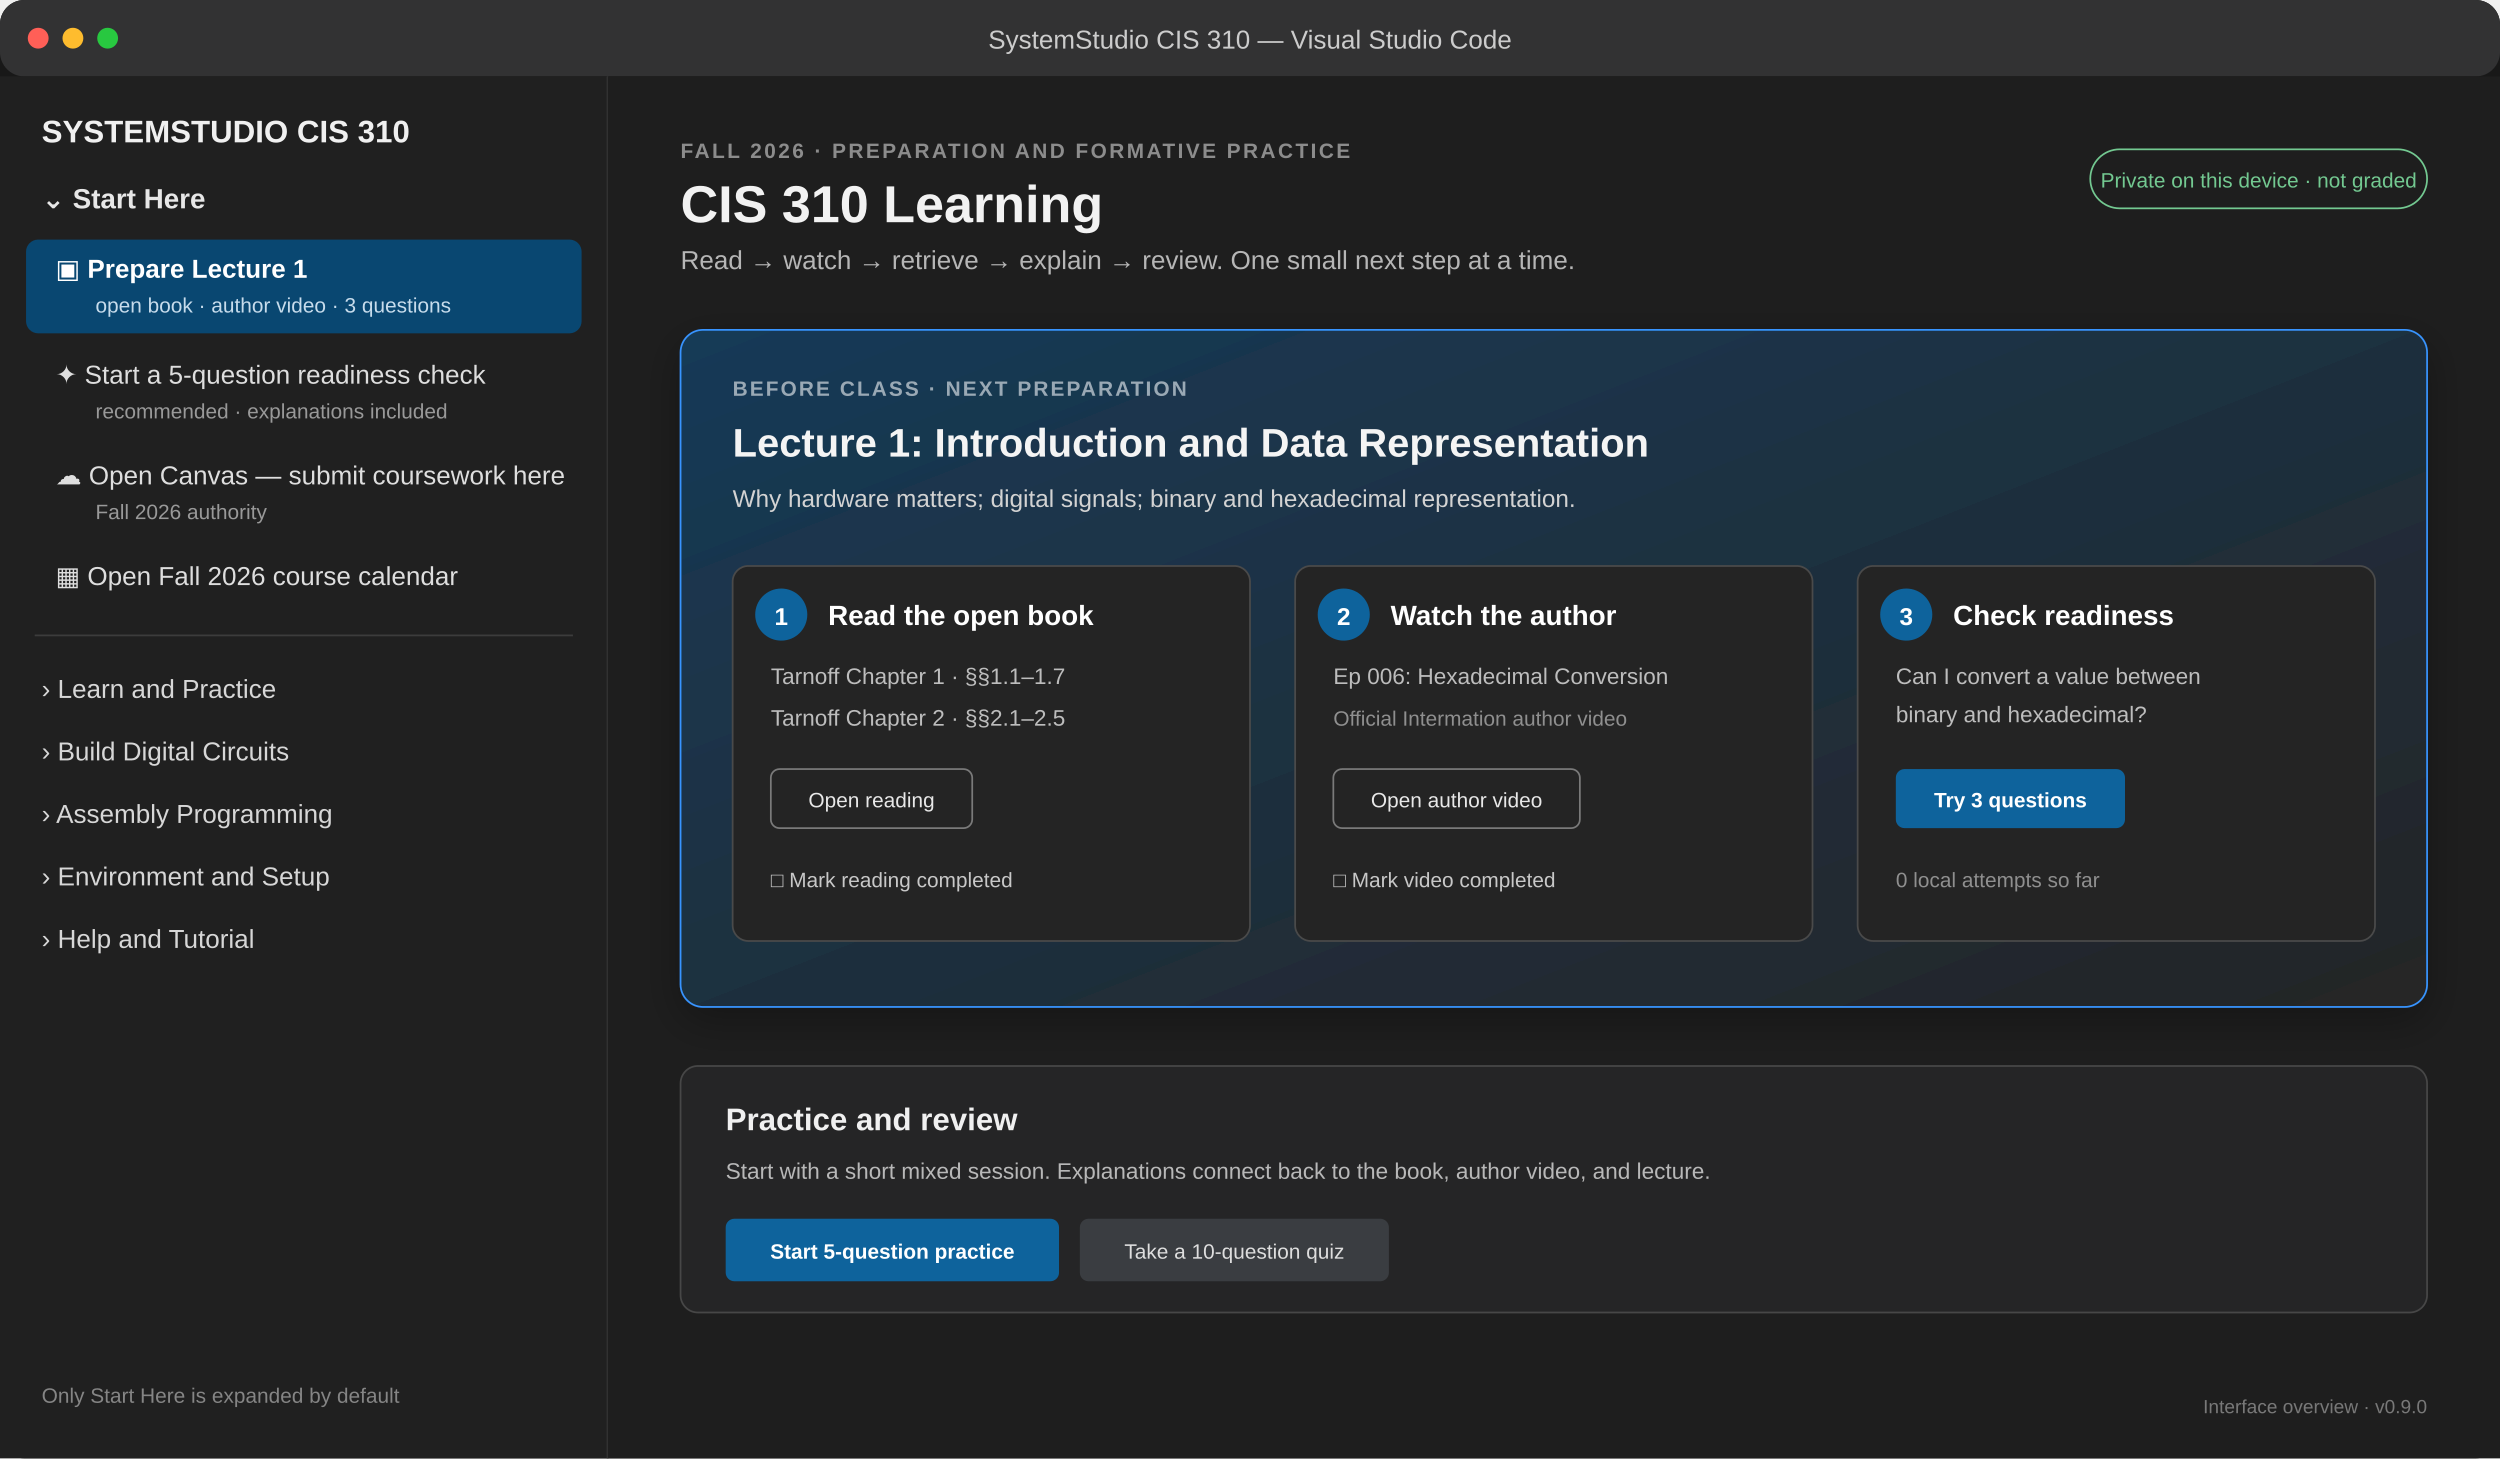
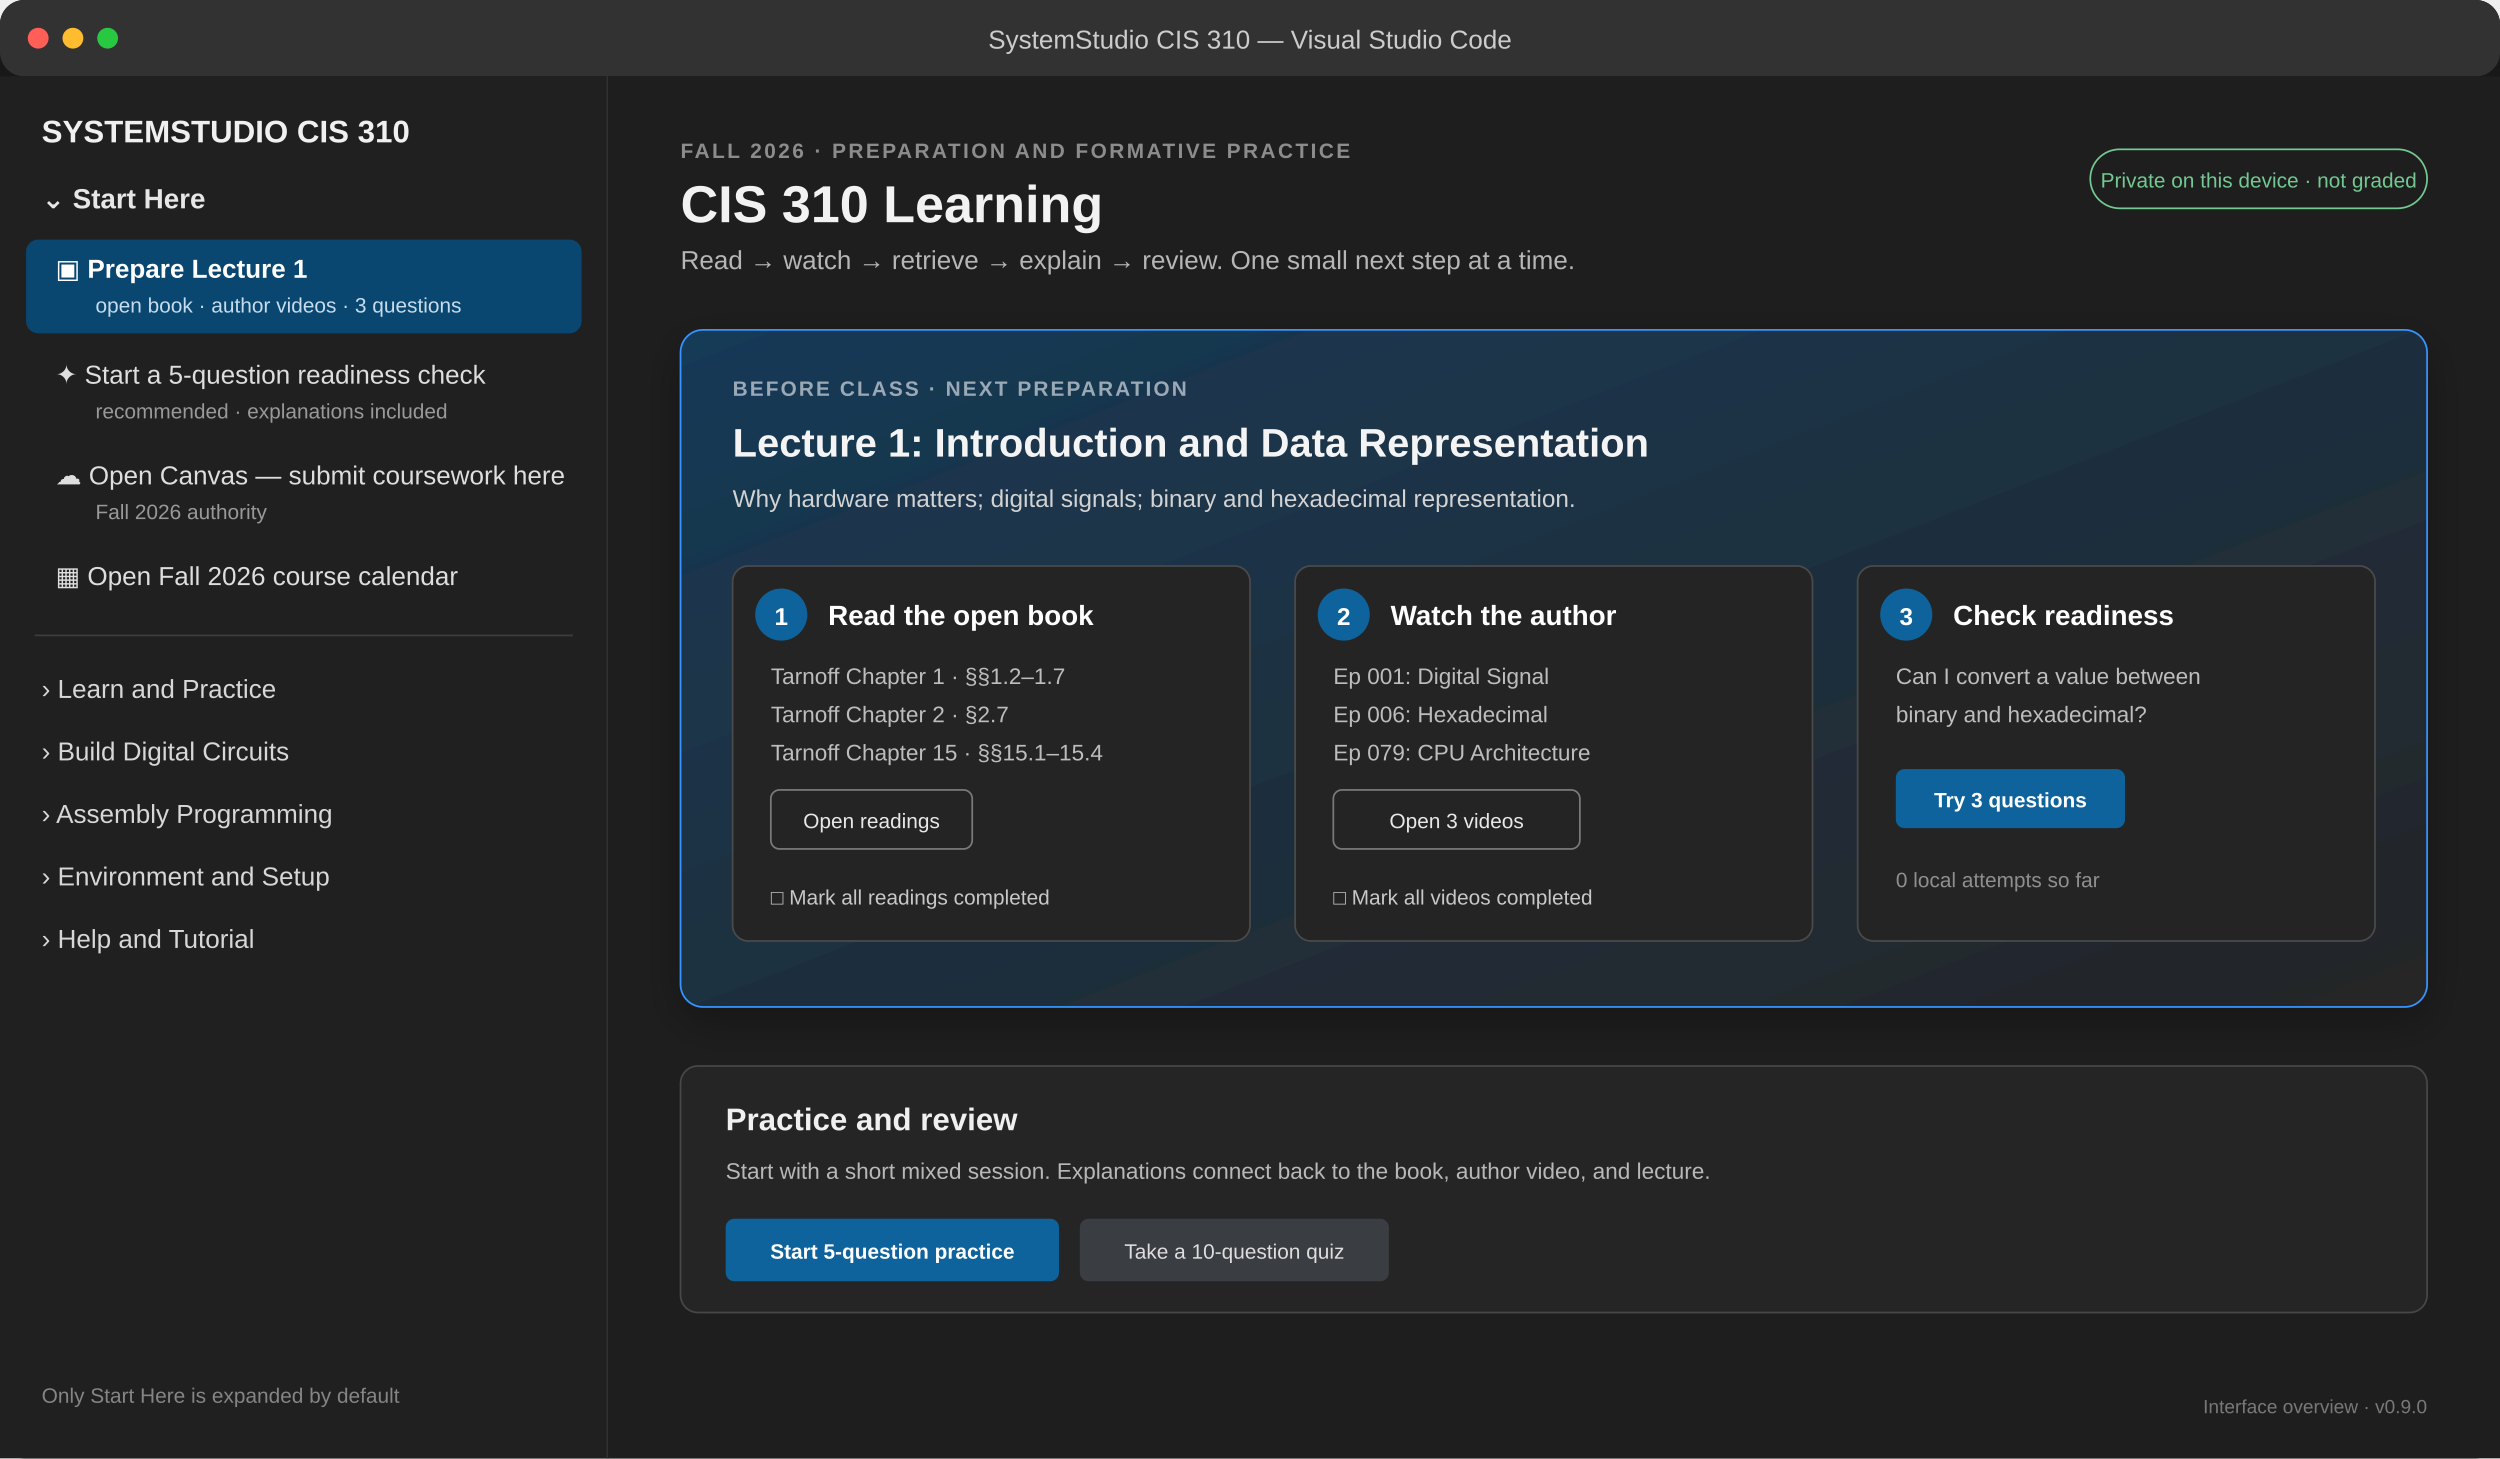
<svg xmlns="http://www.w3.org/2000/svg" width="1440" height="840" viewBox="0 0 1440 840" role="img" aria-labelledby="title description">
  <defs>
    <linearGradient id="hero" x1="0" y1="0" x2="1" y2="1">
      <stop offset="0" stop-color="#173a57" />
      <stop offset="1" stop-color="#252526" />
    </linearGradient>
    <filter id="shadow" x="-20%" y="-20%" width="140%" height="140%">
      <feDropShadow dx="0" dy="8" stdDeviation="12" flood-color="#000" flood-opacity=".28" />
    </filter>
  </defs>
  <rect width="1440" height="840" rx="14" fill="#181818" />
  <rect x="0" y="0" width="1440" height="44" rx="14" fill="#323233" />
  <circle cx="22" cy="22" r="6" fill="#ff5f57" />
  <circle cx="42" cy="22" r="6" fill="#febc2e" />
  <circle cx="62" cy="22" r="6" fill="#28c840" />
  <text x="720" y="28" text-anchor="middle" fill="#cccccc" font-family="Segoe UI, Arial, sans-serif" font-size="15">SystemStudio CIS 310 — Visual Studio Code</text>
  <rect x="0" y="44" width="350" height="796" fill="#202020" />
  <line x1="350" y1="44" x2="350" y2="840" stroke="#3c3c3c" />
  <text x="24" y="82" fill="#f0f0f0" font-family="Segoe UI, Arial, sans-serif" font-size="18" font-weight="600">SYSTEMSTUDIO CIS 310</text>
  <text x="24" y="120" fill="#e7e7e7" font-family="Segoe UI, Arial, sans-serif" font-size="16" font-weight="600">⌄  Start Here</text>
  <rect x="15" y="138" width="320" height="54" rx="7" fill="#094771" />
  <text x="32" y="160" fill="#ffffff" font-family="Segoe UI, Arial, sans-serif" font-size="15" font-weight="600">▣  Prepare Lecture 1</text>
-   <text x="55" y="180" fill="#c7dcec" font-family="Segoe UI, Arial, sans-serif" font-size="12">open book · author video · 3 questions</text>
+   <text x="55" y="180" fill="#c7dcec" font-family="Segoe UI, Arial, sans-serif" font-size="12">open book · author videos · 3 questions</text>
  <text x="32" y="221" fill="#dedede" font-family="Segoe UI, Arial, sans-serif" font-size="15">✦  Start a 5-question readiness check</text>
  <text x="55" y="241" fill="#999999" font-family="Segoe UI, Arial, sans-serif" font-size="12">recommended · explanations included</text>
  <text x="32" y="279" fill="#dedede" font-family="Segoe UI, Arial, sans-serif" font-size="15">☁  Open Canvas — submit coursework here</text>
  <text x="55" y="299" fill="#999999" font-family="Segoe UI, Arial, sans-serif" font-size="12">Fall 2026 authority</text>
  <text x="32" y="337" fill="#dedede" font-family="Segoe UI, Arial, sans-serif" font-size="15">▦  Open Fall 2026 course calendar</text>
  <line x1="20" y1="366" x2="330" y2="366" stroke="#3c3c3c" />
  <text x="24" y="402" fill="#d7d7d7" font-family="Segoe UI, Arial, sans-serif" font-size="15">›  Learn and Practice</text>
  <text x="24" y="438" fill="#d7d7d7" font-family="Segoe UI, Arial, sans-serif" font-size="15">›  Build Digital Circuits</text>
  <text x="24" y="474" fill="#d7d7d7" font-family="Segoe UI, Arial, sans-serif" font-size="15">›  Assembly Programming</text>
  <text x="24" y="510" fill="#d7d7d7" font-family="Segoe UI, Arial, sans-serif" font-size="15">›  Environment and Setup</text>
  <text x="24" y="546" fill="#d7d7d7" font-family="Segoe UI, Arial, sans-serif" font-size="15">›  Help and Tutorial</text>
  <text x="24" y="808" fill="#858585" font-family="Segoe UI, Arial, sans-serif" font-size="12">Only Start Here is expanded by default</text>
  <rect x="350" y="44" width="1090" height="796" fill="#1e1e1e" />
  <text x="392" y="91" fill="#8c8c8c" font-family="Segoe UI, Arial, sans-serif" font-size="12" font-weight="700" letter-spacing="1.4">FALL 2026 · PREPARATION AND FORMATIVE PRACTICE</text>
  <text x="392" y="128" fill="#f2f2f2" font-family="Segoe UI, Arial, sans-serif" font-size="30" font-weight="650">CIS 310 Learning</text>
  <text x="392" y="155" fill="#b6b6b6" font-family="Segoe UI, Arial, sans-serif" font-size="15">Read → watch → retrieve → explain → review. One small next step at a time.</text>
  <rect x="1204" y="86" width="194" height="34" rx="17" fill="none" stroke="#73c991" />
  <text x="1301" y="108" text-anchor="middle" fill="#73c991" font-family="Segoe UI, Arial, sans-serif" font-size="12">Private on this device · not graded</text>
  <rect x="392" y="190" width="1006" height="390" rx="13" fill="url(#hero)" stroke="#3794ff" filter="url(#shadow)" />
  <text x="422" y="228" fill="#9aa9b5" font-family="Segoe UI, Arial, sans-serif" font-size="12" font-weight="700" letter-spacing="1.2">BEFORE CLASS · NEXT PREPARATION</text>
  <text x="422" y="263" fill="#f4f4f4" font-family="Segoe UI, Arial, sans-serif" font-size="23" font-weight="650">Lecture 1: Introduction and Data Representation</text>
  <text x="422" y="292" fill="#d3d3d3" font-family="Segoe UI, Arial, sans-serif" font-size="14">Why hardware matters; digital signals; binary and hexadecimal representation.</text>
  <rect x="422" y="326" width="298" height="216" rx="9" fill="#242424" stroke="#4a4a4a" />
  <circle cx="450" cy="354" r="15" fill="#0e639c" />
  <text x="450" y="360" text-anchor="middle" fill="#fff" font-family="Segoe UI, Arial, sans-serif" font-size="14" font-weight="700">1</text>
  <text x="477" y="360" fill="#ffffff" font-family="Segoe UI, Arial, sans-serif" font-size="16" font-weight="650">Read the open book</text>
-   <text x="444" y="394" fill="#bdbdbd" font-family="Segoe UI, Arial, sans-serif" font-size="13">Tarnoff Chapter 1 · §§1.1–1.7</text>
-   <text x="444" y="418" fill="#bdbdbd" font-family="Segoe UI, Arial, sans-serif" font-size="13">Tarnoff Chapter 2 · §§2.1–2.5</text>
-   <rect x="444" y="443" width="116" height="34" rx="5" fill="none" stroke="#7a7a7a" />
-   <text x="502" y="465" text-anchor="middle" fill="#e8e8e8" font-family="Segoe UI, Arial, sans-serif" font-size="12">Open reading</text>
-   <text x="444" y="511" fill="#c8c8c8" font-family="Segoe UI, Arial, sans-serif" font-size="12">□ Mark reading completed</text>
+   <text x="444" y="394" fill="#bdbdbd" font-family="Segoe UI, Arial, sans-serif" font-size="13">Tarnoff Chapter 1 · §§1.2–1.7</text>
+   <text x="444" y="416" fill="#bdbdbd" font-family="Segoe UI, Arial, sans-serif" font-size="13">Tarnoff Chapter 2 · §2.7</text>
+   <text x="444" y="438" fill="#bdbdbd" font-family="Segoe UI, Arial, sans-serif" font-size="13">Tarnoff Chapter 15 · §§15.1–15.4</text>
+   <rect x="444" y="455" width="116" height="34" rx="5" fill="none" stroke="#7a7a7a" />
+   <text x="502" y="477" text-anchor="middle" fill="#e8e8e8" font-family="Segoe UI, Arial, sans-serif" font-size="12">Open readings</text>
+   <text x="444" y="521" fill="#c8c8c8" font-family="Segoe UI, Arial, sans-serif" font-size="12">□ Mark all readings completed</text>
  <rect x="746" y="326" width="298" height="216" rx="9" fill="#242424" stroke="#4a4a4a" />
  <circle cx="774" cy="354" r="15" fill="#0e639c" />
  <text x="774" y="360" text-anchor="middle" fill="#fff" font-family="Segoe UI, Arial, sans-serif" font-size="14" font-weight="700">2</text>
  <text x="801" y="360" fill="#ffffff" font-family="Segoe UI, Arial, sans-serif" font-size="16" font-weight="650">Watch the author</text>
-   <text x="768" y="394" fill="#bdbdbd" font-family="Segoe UI, Arial, sans-serif" font-size="13">Ep 006: Hexadecimal Conversion</text>
-   <text x="768" y="418" fill="#8f8f8f" font-family="Segoe UI, Arial, sans-serif" font-size="12">Official Intermation author video</text>
-   <rect x="768" y="443" width="142" height="34" rx="5" fill="none" stroke="#7a7a7a" />
-   <text x="839" y="465" text-anchor="middle" fill="#e8e8e8" font-family="Segoe UI, Arial, sans-serif" font-size="12">Open author video</text>
-   <text x="768" y="511" fill="#c8c8c8" font-family="Segoe UI, Arial, sans-serif" font-size="12">□ Mark video completed</text>
+   <text x="768" y="394" fill="#bdbdbd" font-family="Segoe UI, Arial, sans-serif" font-size="13">Ep 001: Digital Signal</text>
+   <text x="768" y="416" fill="#bdbdbd" font-family="Segoe UI, Arial, sans-serif" font-size="13">Ep 006: Hexadecimal</text>
+   <text x="768" y="438" fill="#bdbdbd" font-family="Segoe UI, Arial, sans-serif" font-size="13">Ep 079: CPU Architecture</text>
+   <rect x="768" y="455" width="142" height="34" rx="5" fill="none" stroke="#7a7a7a" />
+   <text x="839" y="477" text-anchor="middle" fill="#e8e8e8" font-family="Segoe UI, Arial, sans-serif" font-size="12">Open 3 videos</text>
+   <text x="768" y="521" fill="#c8c8c8" font-family="Segoe UI, Arial, sans-serif" font-size="12">□ Mark all videos completed</text>
  <rect x="1070" y="326" width="298" height="216" rx="9" fill="#242424" stroke="#4a4a4a" />
  <circle cx="1098" cy="354" r="15" fill="#0e639c" />
  <text x="1098" y="360" text-anchor="middle" fill="#fff" font-family="Segoe UI, Arial, sans-serif" font-size="14" font-weight="700">3</text>
  <text x="1125" y="360" fill="#ffffff" font-family="Segoe UI, Arial, sans-serif" font-size="16" font-weight="650">Check readiness</text>
  <text x="1092" y="394" fill="#bdbdbd" font-family="Segoe UI, Arial, sans-serif" font-size="13">Can I convert a value between</text>
  <text x="1092" y="416" fill="#bdbdbd" font-family="Segoe UI, Arial, sans-serif" font-size="13">binary and hexadecimal?</text>
  <rect x="1092" y="443" width="132" height="34" rx="5" fill="#0e639c" />
  <text x="1158" y="465" text-anchor="middle" fill="#ffffff" font-family="Segoe UI, Arial, sans-serif" font-size="12" font-weight="600">Try 3 questions</text>
  <text x="1092" y="511" fill="#8f8f8f" font-family="Segoe UI, Arial, sans-serif" font-size="12">0 local attempts so far</text>
  <rect x="392" y="614" width="1006" height="142" rx="10" fill="#252526" stroke="#474747" />
  <text x="418" y="651" fill="#f0f0f0" font-family="Segoe UI, Arial, sans-serif" font-size="18" font-weight="650">Practice and review</text>
  <text x="418" y="679" fill="#b8b8b8" font-family="Segoe UI, Arial, sans-serif" font-size="13">Start with a short mixed session. Explanations connect back to the book, author video, and lecture.</text>
  <rect x="418" y="702" width="192" height="36" rx="5" fill="#0e639c" />
  <text x="514" y="725" text-anchor="middle" fill="#fff" font-family="Segoe UI, Arial, sans-serif" font-size="12" font-weight="600">Start 5-question practice</text>
  <rect x="622" y="702" width="178" height="36" rx="5" fill="#3a3d41" />
  <text x="711" y="725" text-anchor="middle" fill="#dedede" font-family="Segoe UI, Arial, sans-serif" font-size="12">Take a 10-question quiz</text>
  <text x="1398" y="814" text-anchor="end" fill="#787878" font-family="Segoe UI, Arial, sans-serif" font-size="11">Interface overview · v0.9.0</text>
</svg>
